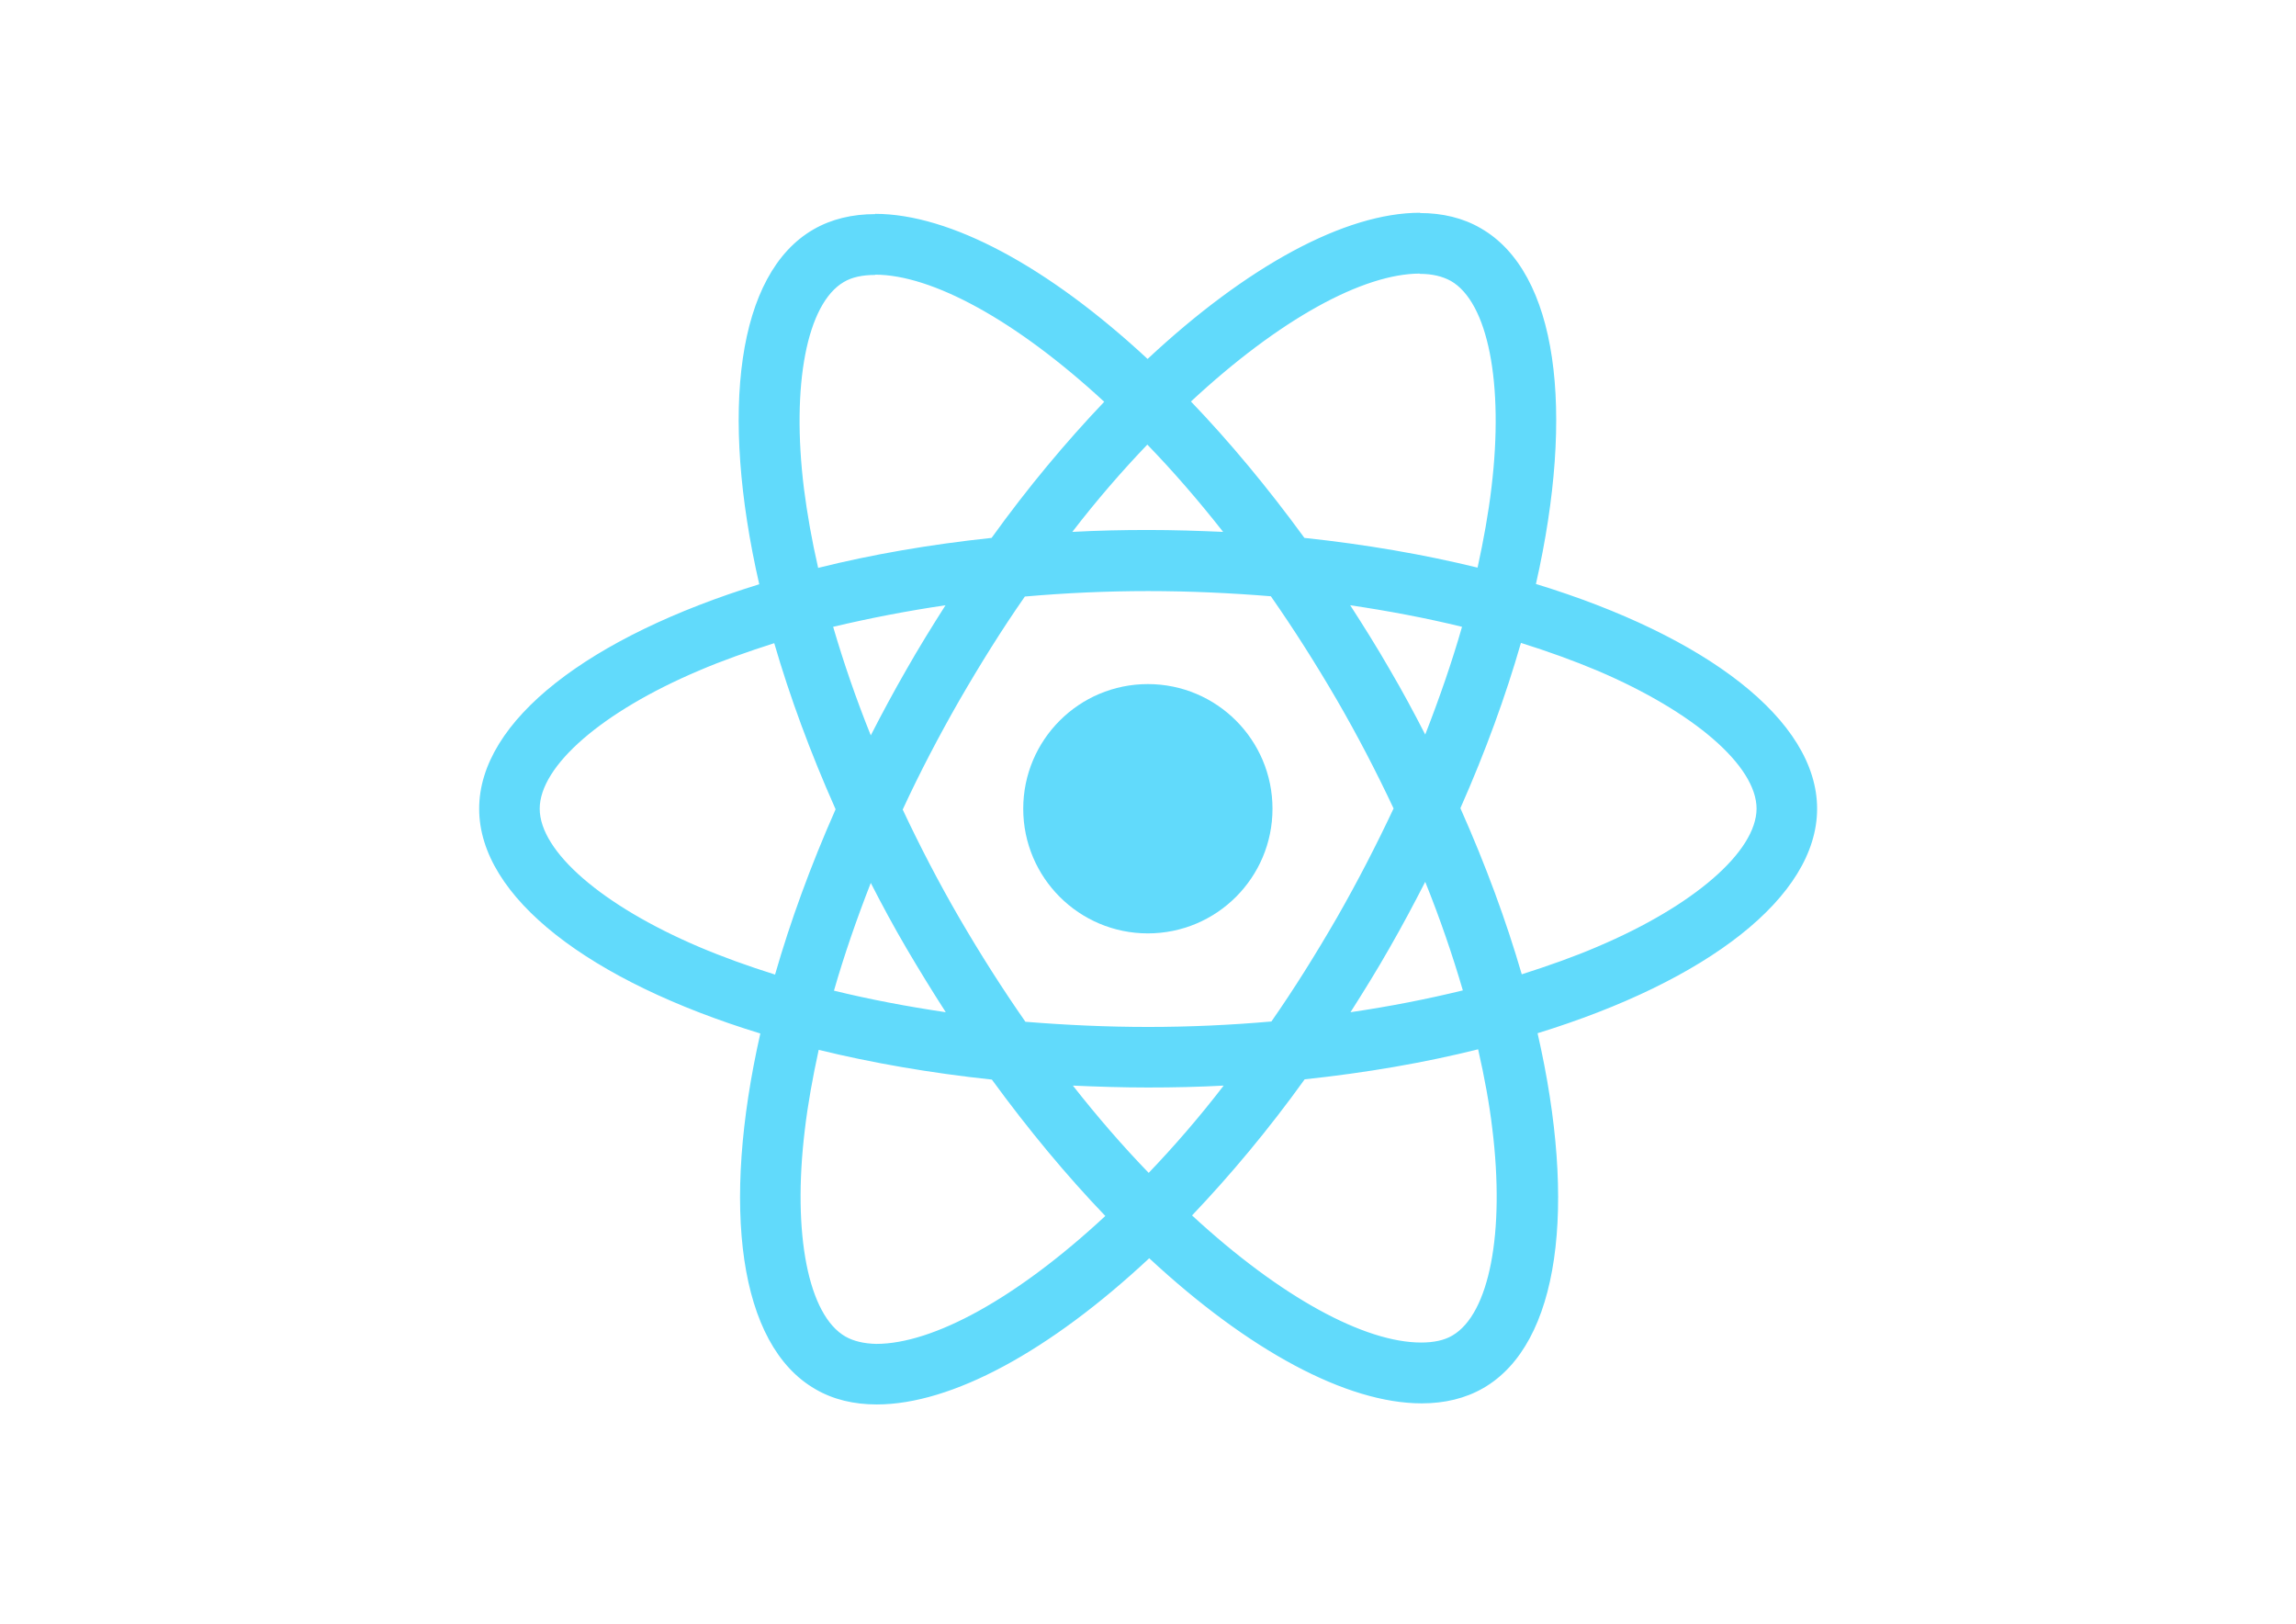
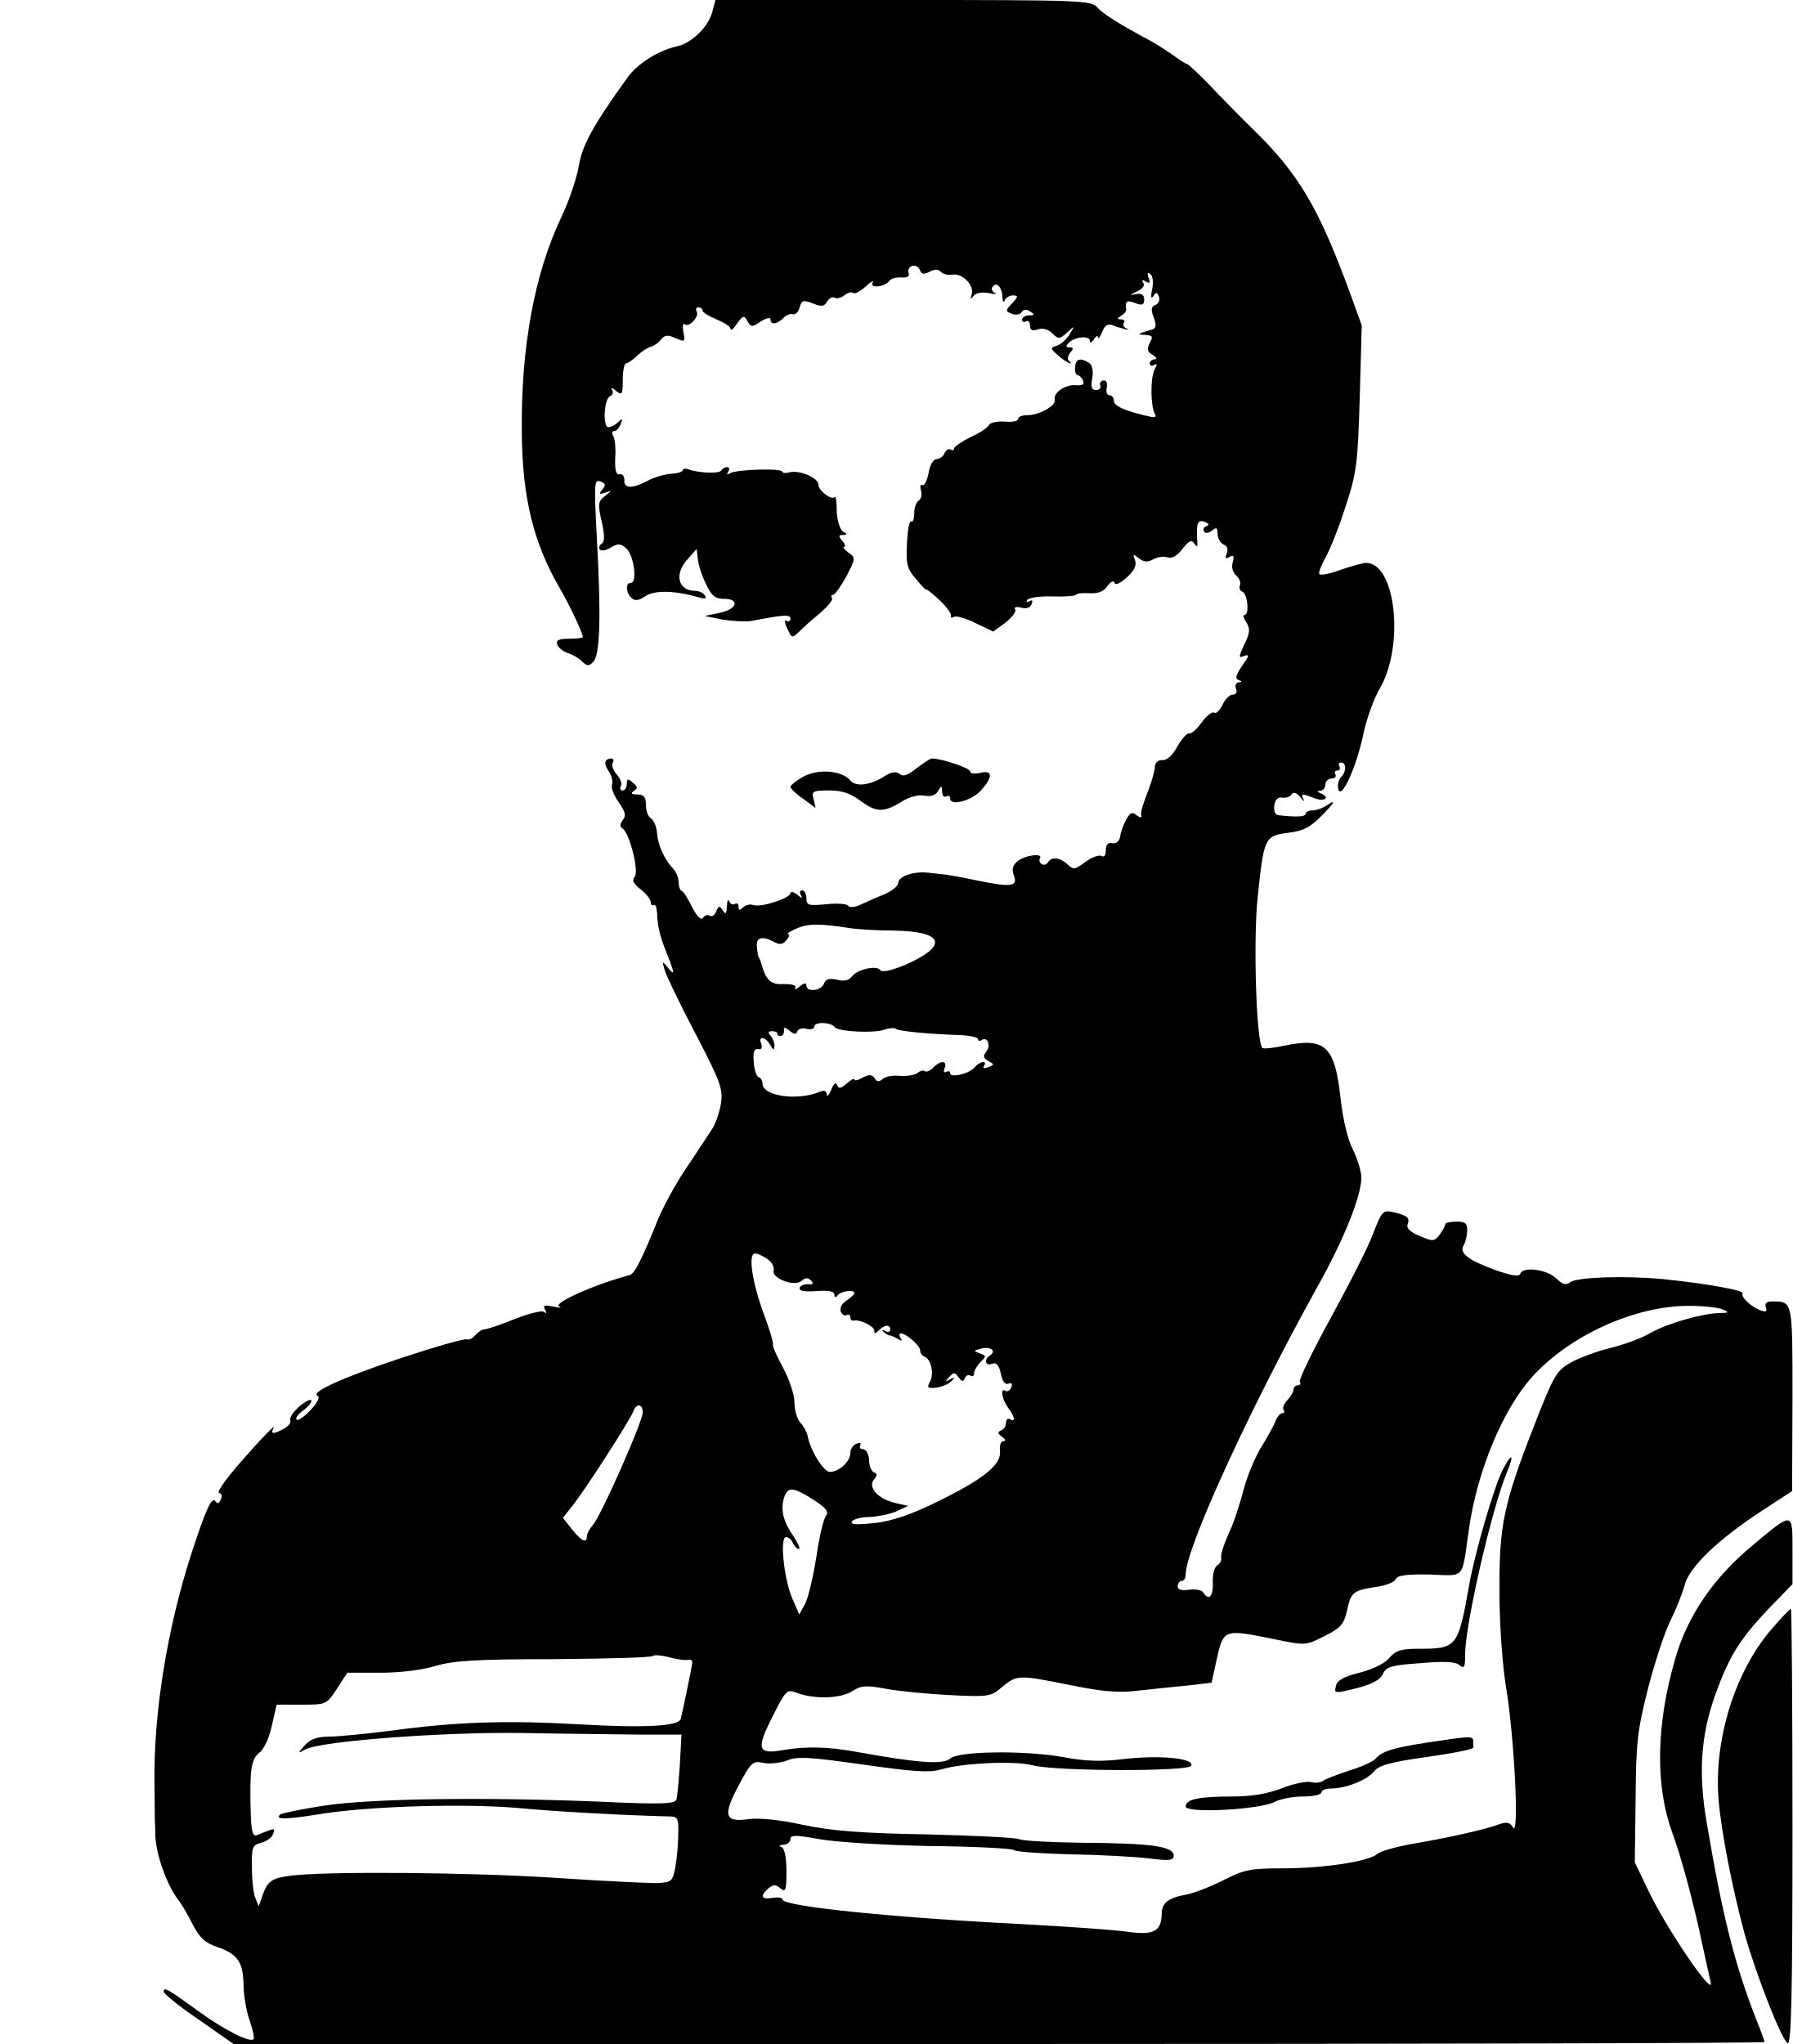
- <svg xmlns="http://www.w3.org/2000/svg" viewBox="0 0 841.9 595.3">
-   <g fill="#61DAFB">
-     <path d="M666.3 296.5c0-32.5-40.7-63.3-103.1-82.4 14.4-63.6 8-114.2-20.2-130.4-6.5-3.8-14.1-5.6-22.4-5.6v22.3c4.6 0 8.3.9 11.4 2.6 13.6 7.8 19.5 37.5 14.9 75.7-1.1 9.4-2.9 19.3-5.1 29.4-19.6-4.8-41-8.5-63.5-10.9-13.5-18.5-27.5-35.3-41.6-50 32.6-30.3 63.2-46.9 84-46.9V78c-27.5 0-63.5 19.6-99.9 53.6-36.4-33.8-72.4-53.2-99.9-53.2v22.3c20.7 0 51.4 16.5 84 46.6-14 14.7-28 31.4-41.3 49.9-22.6 2.4-44 6.1-63.6 11-2.3-10-4-19.7-5.2-29-4.7-38.2 1.1-67.9 14.6-75.8 3-1.8 6.9-2.6 11.5-2.6V78.5c-8.4 0-16 1.8-22.6 5.6-28.1 16.2-34.4 66.7-19.9 130.1-62.2 19.2-102.7 49.9-102.7 82.3 0 32.5 40.7 63.3 103.1 82.4-14.4 63.6-8 114.2 20.2 130.4 6.5 3.8 14.1 5.6 22.5 5.6 27.5 0 63.5-19.6 99.9-53.6 36.4 33.8 72.4 53.2 99.9 53.2 8.4 0 16-1.8 22.6-5.6 28.1-16.2 34.4-66.7 19.9-130.1 62-19.1 102.5-49.9 102.5-82.3zm-130.2-66.7c-3.7 12.9-8.3 26.2-13.5 39.5-4.1-8-8.4-16-13.1-24-4.6-8-9.5-15.8-14.4-23.4 14.2 2.1 27.9 4.7 41 7.9zm-45.8 106.5c-7.8 13.5-15.8 26.3-24.1 38.2-14.9 1.3-30 2-45.2 2-15.1 0-30.2-.7-45-1.9-8.3-11.9-16.4-24.6-24.2-38-7.6-13.1-14.5-26.4-20.8-39.8 6.2-13.4 13.2-26.8 20.7-39.9 7.8-13.5 15.8-26.3 24.1-38.2 14.9-1.3 30-2 45.2-2 15.1 0 30.2.7 45 1.9 8.3 11.9 16.4 24.6 24.2 38 7.6 13.1 14.5 26.4 20.8 39.8-6.3 13.4-13.2 26.8-20.7 39.9zm32.3-13c5.4 13.4 10 26.8 13.8 39.8-13.1 3.2-26.9 5.9-41.2 8 4.9-7.7 9.8-15.6 14.4-23.7 4.6-8 8.9-16.1 13-24.1zM421.2 430c-9.3-9.6-18.6-20.3-27.8-32 9 .4 18.2.7 27.5.7 9.4 0 18.7-.2 27.8-.7-9 11.7-18.3 22.4-27.5 32zm-74.4-58.9c-14.2-2.1-27.9-4.7-41-7.9 3.7-12.9 8.3-26.2 13.5-39.5 4.1 8 8.4 16 13.1 24 4.7 8 9.5 15.8 14.4 23.4zM420.7 163c9.3 9.6 18.6 20.3 27.8 32-9-.4-18.2-.7-27.5-.7-9.4 0-18.7.2-27.8.7 9-11.7 18.3-22.4 27.5-32zm-74 58.9c-4.9 7.7-9.8 15.6-14.4 23.7-4.6 8-8.9 16-13 24-5.4-13.4-10-26.8-13.8-39.8 13.1-3.1 26.9-5.8 41.2-7.9zm-90.5 125.2c-35.4-15.1-58.3-34.9-58.3-50.6 0-15.7 22.9-35.6 58.3-50.6 8.6-3.7 18-7 27.7-10.1 5.7 19.6 13.2 40 22.5 60.9-9.2 20.8-16.6 41.1-22.2 60.6-9.9-3.1-19.3-6.5-28-10.2zM310 490c-13.6-7.8-19.5-37.5-14.9-75.7 1.1-9.4 2.9-19.3 5.1-29.4 19.6 4.8 41 8.5 63.5 10.9 13.5 18.5 27.5 35.3 41.6 50-32.6 30.3-63.2 46.9-84 46.9-4.5-.1-8.3-1-11.3-2.7zm237.2-76.2c4.7 38.2-1.1 67.9-14.6 75.8-3 1.8-6.9 2.6-11.5 2.6-20.7 0-51.4-16.5-84-46.6 14-14.7 28-31.4 41.3-49.9 22.6-2.4 44-6.1 63.6-11 2.3 10.1 4.1 19.8 5.2 29.1zm38.5-66.7c-8.6 3.7-18 7-27.7 10.1-5.7-19.6-13.2-40-22.5-60.9 9.2-20.8 16.6-41.1 22.2-60.6 9.9 3.1 19.3 6.5 28.1 10.2 35.4 15.1 58.3 34.9 58.3 50.6-.1 15.7-23 35.6-58.4 50.6zM320.8 78.4z" />
-     <circle cx="420.9" cy="296.5" r="45.7" />
-     <path d="M520.5 78.1z" />
+ <svg xmlns="http://www.w3.org/2000/svg" version="1.0" width="449pt" height="512pt" viewBox="0 0 449 512" preserveAspectRatio="xMidYMid meet">
+   <g transform="translate(0,512) scale(0.1,-0.1)" fill="#000000" stroke="none">
+     <path d="M1785 5093 c-9 -39 -52 -81 -89 -89 -46 -10 -99 -43 -124 -78 -85 -118 -114 -170 -122 -221 -5 -30 -24 -87 -43 -127 -68 -142 -102 -327 -100 -538 1 -165 29 -280 95 -393 25 -43 58 -113 58 -123 0 -2 -16 -4 -35 -4 -26 0 -33 -4 -29 -15 3 -8 15 -17 27 -21 12 -4 28 -13 35 -21 13 -12 17 -12 28 -1 17 17 20 113 9 311 -7 136 -7 147 9 141 13 -5 14 -9 5 -20 -10 -12 -8 -13 7 -8 18 6 18 6 0 -8 -18 -14 -19 -20 -9 -64 8 -36 8 -51 0 -56 -6 -4 -8 -10 -4 -15 4 -4 17 -1 28 6 17 10 24 10 38 -3 19 -17 28 -86 11 -86 -13 0 -13 -23 1 -37 9 -9 18 -8 36 4 23 15 74 14 132 -3 17 -5 22 -4 17 4 -4 7 -15 12 -25 12 -43 0 -53 43 -18 80 l22 25 3 -25 c1 -14 10 -42 20 -62 14 -30 23 -38 45 -38 41 0 34 -26 -10 -35 l-38 -8 45 -9 c25 -4 59 -6 75 -3 82 16 95 16 95 5 0 -6 -5 -8 -10 -5 -6 4 -5 -5 2 -19 11 -25 12 -25 29 -9 10 10 33 31 53 47 19 17 33 33 30 38 -3 4 -2 8 3 8 4 0 19 21 33 46 23 45 24 47 5 60 -10 8 -15 14 -11 14 5 0 3 7 -4 15 -10 12 -10 15 1 15 12 0 12 2 0 9 -7 5 -14 27 -15 49 0 22 -2 39 -5 37 -8 -9 -41 16 -41 31 0 17 -47 37 -72 31 -10 -3 -18 -2 -18 1 0 10 -115 6 -130 -3 -9 -5 -11 -4 -6 3 4 7 3 12 -3 12 -5 0 -12 -4 -15 -9 -5 -8 -58 -6 -83 4 -7 2 -13 1 -13 -3 0 -4 -13 -8 -30 -9 -16 -1 -43 -9 -59 -18 -39 -20 -59 -19 -57 3 0 9 -5 16 -12 14 -9 -2 -12 10 -11 41 2 24 -1 49 -5 55 -4 7 -3 12 2 12 6 0 13 8 17 18 5 14 4 15 -6 5 -7 -7 -18 -13 -25 -13 -15 0 -11 73 5 78 6 2 8 9 4 15 -4 7 1 6 10 -2 15 -12 17 -10 17 28 0 22 4 41 8 41 5 0 18 9 29 20 12 11 28 21 35 22 7 2 18 10 24 18 9 11 17 12 36 3 23 -10 25 -10 20 15 -3 15 -1 24 3 20 10 -10 38 19 30 32 -3 5 -1 10 4 10 6 0 11 -4 11 -8 0 -5 16 -14 35 -22 19 -8 35 -18 35 -24 0 -6 7 0 16 13 15 21 18 22 26 7 9 -16 12 -16 34 -1 13 8 24 11 24 5 0 -14 16 -13 32 3 7 8 18 12 24 10 6 -2 14 5 17 17 5 18 9 19 33 10 22 -9 29 -8 36 5 5 8 14 13 19 9 5 -3 17 0 25 7 8 6 17 9 21 5 4 -3 18 4 31 16 14 13 22 17 18 10 -9 -15 32 -11 42 5 4 5 17 9 30 8 15 -1 21 3 18 11 -3 7 1 15 9 18 7 2 16 -2 19 -10 4 -11 10 -12 24 -5 13 7 22 7 29 0 6 -6 19 -9 29 -7 25 4 55 -27 48 -49 -4 -13 -3 -14 4 -5 5 8 20 11 38 8 16 -4 23 -3 16 0 -6 3 -10 10 -6 15 9 15 24 0 25 -24 0 -12 3 -16 6 -9 2 6 12 12 20 12 14 0 14 -3 -2 -20 -17 -18 -17 -20 0 -26 9 -4 20 -2 24 4 4 7 12 8 21 2 13 -8 12 -10 -2 -10 -10 0 -18 -5 -18 -11 0 -5 5 -7 10 -4 6 3 10 -1 10 -10 0 -12 6 -15 20 -10 12 4 26 0 36 -10 15 -15 18 -15 37 2 19 18 20 18 6 -5 -8 -12 -22 -25 -32 -28 -17 -5 -16 -7 4 -25 20 -17 41 -27 26 -12 -4 3 -2 12 4 20 9 10 8 13 -2 13 -10 0 -10 3 -1 12 15 15 52 18 52 4 0 -6 5 -4 10 4 5 8 10 11 10 5 1 -5 6 1 11 14 7 17 14 21 27 16 9 -4 24 -8 32 -10 8 -1 9 0 2 2 -7 3 -10 9 -7 14 4 5 0 9 -7 9 -10 0 -10 2 0 9 8 4 13 11 13 15 -3 22 1 25 22 17 18 -7 23 -5 23 9 0 12 -7 16 -21 13 -16 -3 -16 -2 3 7 14 6 20 15 16 21 -5 8 -3 9 6 4 10 -6 12 -4 7 9 -4 11 -3 15 4 10 6 -4 9 -19 5 -38 -4 -19 -3 -26 3 -18 7 11 9 11 14 -1 3 -9 -1 -18 -9 -21 -10 -4 -12 -11 -4 -31 7 -19 6 -27 -3 -30 -38 -11 -41 -13 -19 -14 19 -1 21 -4 12 -20 -8 -16 -6 -22 7 -30 10 -6 12 -11 6 -11 -7 0 -13 -5 -13 -11 0 -5 5 -7 11 -3 8 4 8 1 1 -12 -11 -21 -10 -93 1 -111 5 -7 0 -10 -15 -6 -59 13 -88 26 -88 39 0 8 -5 14 -11 14 -6 0 -9 8 -7 18 3 11 0 19 -7 19 -7 0 -11 -6 -9 -12 3 -6 -2 -12 -10 -12 -12 0 -14 8 -10 30 3 19 0 33 -8 38 -22 14 -34 10 -35 -11 -1 -11 2 -20 7 -20 4 0 10 -6 13 -14 4 -9 -2 -12 -17 -11 -26 3 -58 -18 -54 -36 4 -15 -38 -39 -69 -39 -13 0 -23 -4 -23 -10 0 -5 -16 -8 -35 -6 -19 1 -36 -3 -38 -9 -3 -6 -23 -20 -46 -30 -22 -11 -41 -24 -41 -28 0 -5 -4 -6 -9 -3 -5 3 -11 -1 -15 -9 -3 -8 -12 -15 -20 -15 -8 0 -17 -15 -20 -35 -4 -20 -11 -33 -16 -30 -4 3 -6 -3 -3 -14 3 -10 0 -22 -6 -25 -6 -4 -11 -18 -11 -32 0 -14 -3 -23 -8 -20 -4 2 -9 -23 -10 -55 -3 -52 0 -64 23 -90 14 -17 25 -28 25 -26 0 3 15 -9 33 -26 17 -16 31 -34 29 -39 -1 -5 2 -7 8 -3 6 3 30 -4 54 -16 l44 -21 30 22 c17 13 28 28 25 33 -4 6 2 8 15 5 13 -4 23 0 26 9 4 9 2 11 -6 7 -6 -4 -8 -3 -5 3 4 6 32 10 62 9 31 -1 58 1 60 4 2 4 18 5 35 4 20 -1 35 4 44 18 8 11 15 15 18 8 2 -7 14 -1 31 14 18 17 25 30 20 43 -6 16 -5 16 9 5 13 -10 22 -11 37 -3 11 6 27 8 35 5 11 -4 24 3 38 21 16 21 23 24 30 13 7 -10 8 -8 7 7 -3 44 1 54 18 48 11 -4 13 -8 5 -11 -7 -2 -9 -8 -6 -13 3 -6 11 -5 20 2 11 9 14 8 14 -9 0 -11 7 -22 15 -26 9 -3 12 -12 8 -22 -5 -13 -3 -15 7 -9 10 6 12 3 8 -13 -4 -12 0 -26 8 -33 8 -7 13 -18 10 -25 -3 -7 0 -14 6 -16 13 -5 18 -58 6 -58 -5 0 -3 -9 4 -19 10 -16 9 -27 -5 -55 -15 -33 -15 -35 0 -29 14 5 12 0 -5 -24 -16 -23 -19 -33 -10 -36 10 -4 10 -6 1 -6 -7 -1 -10 -8 -7 -16 4 -9 0 -15 -8 -15 -8 0 -20 -12 -26 -26 -7 -14 -16 -23 -21 -19 -5 3 -19 -8 -31 -25 -12 -16 -26 -29 -31 -27 -6 1 -19 -14 -30 -33 -11 -21 -26 -35 -37 -34 -10 1 -18 -6 -19 -15 0 -9 -6 -32 -13 -51 -22 -58 -23 -65 -21 -74 1 -5 -4 -4 -12 2 -11 9 -16 7 -26 -11 -7 -13 -14 -32 -15 -42 -2 -12 -10 -19 -20 -17 -11 2 -16 -4 -16 -18 0 -13 -4 -18 -11 -14 -6 3 -24 -3 -40 -15 -27 -20 -31 -20 -45 -6 -18 17 -40 20 -49 5 -4 -6 -11 -8 -16 -4 -5 3 -7 9 -4 14 9 14 -39 8 -57 -8 -12 -10 -14 -20 -8 -36 10 -27 -8 -29 -95 -11 -33 7 -67 13 -75 14 -8 1 -28 3 -45 5 -37 4 -75 -9 -75 -26 0 -7 -15 -19 -32 -27 -18 -7 -45 -19 -60 -26 -16 -8 -30 -9 -33 -4 -3 5 -28 7 -55 4 -45 -4 -50 -3 -50 15 0 11 -5 20 -11 20 -5 0 -7 -6 -3 -12 5 -9 2 -9 -9 1 -9 7 -17 9 -17 4 0 -13 -75 -37 -93 -30 -8 3 -20 0 -26 -6 -8 -8 -11 -8 -11 2 0 7 -4 10 -9 7 -5 -4 -12 0 -14 6 -3 7 -6 2 -6 -12 -1 -19 -3 -22 -11 -10 -8 12 -10 12 -16 -3 -3 -9 -11 -14 -16 -11 -6 4 -13 1 -17 -5 -5 -7 -15 3 -27 26 -10 21 -22 40 -26 41 -5 2 -8 12 -8 22 0 10 -6 25 -12 32 -24 25 -40 61 -42 90 -1 16 -8 33 -15 38 -8 4 -13 19 -13 34 0 20 -6 26 -22 26 -15 0 -17 3 -8 9 10 6 10 10 -3 21 -12 10 -15 10 -15 -4 0 -9 -5 -16 -11 -16 -5 0 -7 5 -4 11 4 5 -1 19 -10 29 -9 10 -14 24 -10 29 3 6 2 11 -3 11 -18 0 -21 -13 -7 -32 7 -11 11 -26 8 -34 -3 -7 5 -27 17 -44 17 -24 19 -34 10 -44 -7 -10 -8 -16 -1 -21 18 -11 42 -107 31 -121 -8 -9 -4 -17 15 -32 14 -11 25 -25 25 -32 0 -6 3 -9 8 -7 4 3 7 -7 8 -21 1 -32 7 -57 23 -97 21 -53 22 -61 5 -40 -16 19 -16 19 -9 -5 4 -14 38 -85 77 -159 63 -121 69 -138 64 -175 -4 -23 -14 -53 -24 -67 -9 -14 -38 -57 -63 -95 -26 -38 -56 -94 -69 -124 -41 -102 -60 -141 -73 -144 -87 -23 -195 -71 -176 -79 8 -4 1 -3 -15 0 -22 5 -27 3 -21 -7 5 -9 4 -11 -3 -6 -6 4 -40 -5 -75 -19 -35 -14 -68 -25 -74 -25 -6 0 -16 -7 -23 -15 -7 -8 -16 -12 -20 -10 -5 3 -78 -18 -163 -46 -148 -49 -234 -88 -211 -96 6 -2 -1 -17 -18 -35 -16 -17 -32 -28 -35 -24 -4 3 3 13 15 22 12 8 22 20 22 25 0 6 -13 0 -29 -13 -15 -13 -26 -28 -24 -35 3 -6 -5 -16 -16 -22 -26 -14 -34 -14 -26 2 10 17 -62 -60 -108 -116 -21 -26 -34 -47 -28 -47 6 0 8 -7 4 -16 -4 -10 -8 -12 -13 -5 -9 15 -25 -21 -61 -132 -61 -189 -95 -402 -92 -577 0 -41 1 -84 1 -95 1 -11 1 -24 1 -30 1 -49 29 -128 59 -166 7 -9 23 -36 35 -60 17 -33 31 -46 61 -56 51 -17 65 -38 66 -94 0 -26 7 -66 15 -89 8 -24 13 -45 10 -48 -9 -9 -71 22 -135 68 -81 59 -90 64 -90 51 0 -5 39 -37 88 -70 l87 -61 1918 0 c1054 0 1917 2 1917 5 0 2 -9 28 -21 57 -54 138 -84 257 -124 493 -21 122 -15 217 21 318 35 98 62 141 133 216 l61 63 0 84 c0 99 2 98 -100 13 -98 -81 -164 -178 -194 -285 -48 -165 -50 -318 -7 -435 22 -59 54 -178 75 -279 8 -36 17 -78 21 -95 10 -43 -108 130 -154 225 l-36 75 2 160 c1 144 5 172 32 279 17 65 42 141 56 168 13 26 29 66 35 88 12 46 85 115 197 188 l72 47 1 231 c0 249 1 244 -52 244 -13 0 -18 -5 -15 -14 4 -11 1 -13 -11 -9 -24 8 -52 34 -47 43 5 8 -92 25 -200 36 -95 9 -216 5 -232 -8 -10 -8 -19 -6 -36 11 -25 22 -83 29 -89 10 -3 -8 -24 -4 -66 11 -67 25 -88 42 -75 62 4 7 8 23 8 35 1 19 -5 23 -27 23 -15 0 -28 -3 -28 -7 0 -5 -7 -16 -14 -26 -13 -17 -17 -17 -50 -3 -24 10 -34 20 -30 29 6 17 0 22 -37 31 -25 5 -28 2 -49 -53 -12 -33 -60 -127 -106 -211 -46 -84 -81 -156 -78 -161 3 -5 0 -9 -5 -9 -6 0 -11 -5 -11 -11 0 -6 -7 -17 -15 -26 -8 -8 -13 -19 -10 -24 4 -5 2 -9 -3 -9 -5 0 -12 -8 -16 -17 -3 -10 -19 -39 -35 -65 -16 -25 -37 -75 -46 -110 -9 -35 -23 -76 -30 -93 -21 -46 -28 -69 -26 -79 1 -5 -3 -13 -10 -17 -7 -4 -12 -23 -11 -43 1 -35 -10 -47 -24 -25 -3 6 -19 9 -35 7 -20 -3 -29 0 -29 9 0 7 5 13 10 13 6 0 10 7 10 16 0 66 162 418 329 719 67 119 111 229 111 275 0 16 -10 48 -21 70 -13 25 -25 75 -31 128 -14 131 -38 154 -139 133 -29 -6 -54 -9 -57 -6 -15 15 -23 267 -12 374 16 153 17 157 77 165 40 5 56 14 89 48 24 25 30 35 14 25 -13 -10 -32 -17 -42 -17 -10 0 -18 -4 -18 -9 0 -7 -23 -8 -68 -3 -8 1 -12 11 -10 25 2 14 9 21 20 19 9 -1 20 2 23 8 5 7 12 5 22 -7 8 -10 12 -12 8 -5 -7 15 -4 15 29 2 26 -9 38 3 14 13 -10 4 -10 6 0 6 6 1 12 8 12 16 0 8 7 15 16 15 8 0 12 5 9 10 -3 6 -1 10 5 10 6 0 8 5 5 10 -3 6 -1 10 4 10 14 0 14 -23 0 -37 -6 -6 -9 -19 -7 -29 7 -31 46 55 63 137 8 39 27 90 41 114 63 108 40 315 -34 315 -8 0 -36 -8 -63 -17 -26 -10 -51 -15 -54 -11 -3 3 4 21 15 41 11 19 34 76 50 127 28 84 31 107 36 274 l5 181 -29 80 c-78 213 -128 298 -240 408 -37 36 -89 89 -115 117 -27 27 -51 50 -54 50 -3 0 -19 10 -36 23 -18 12 -41 27 -52 33 -77 41 -122 69 -136 85 -16 18 -38 19 -487 19 l-470 0 -7 -27z m345 -2298 c19 -3 69 -6 110 -6 88 -2 121 -19 92 -48 -28 -27 -119 -64 -127 -51 -8 13 -58 2 -71 -16 -8 -10 -20 -13 -38 -8 -19 4 -28 2 -32 -10 -7 -18 -44 -22 -44 -5 0 8 -6 7 -17 -2 -9 -8 -14 -9 -11 -4 4 7 -7 10 -29 10 -34 -2 -45 10 -58 58 -2 4 -3 8 -5 10 -1 1 -3 12 -4 25 -3 24 13 29 44 12 13 -7 21 -6 30 5 7 8 9 15 4 15 -5 1 5 7 21 14 29 13 57 13 135 1z m-39 -248 c8 -11 99 -16 125 -6 12 4 25 5 28 2 6 -6 80 -13 163 -16 24 -1 43 -6 43 -10 0 -5 4 -6 9 -2 15 9 24 -14 11 -30 -8 -10 -7 -16 6 -23 15 -8 15 -9 0 -15 -10 -4 -15 -3 -11 3 9 15 -11 12 -24 -4 -14 -16 -61 -27 -61 -14 0 5 -4 6 -10 3 -6 -3 -7 1 -4 9 8 20 -10 21 -29 1 -8 -8 -17 -11 -21 -8 -3 3 -11 1 -18 -5 -7 -5 -26 -8 -43 -7 -16 2 -36 -1 -43 -7 -10 -9 -16 -8 -21 1 -7 10 -13 10 -30 2 -11 -7 -21 -9 -21 -5 0 4 -9 -1 -19 -10 -15 -13 -20 -14 -24 -4 -3 8 -9 4 -15 -12 -6 -14 -11 -19 -11 -11 -1 9 -7 11 -18 6 -56 -23 -143 -11 -143 21 0 7 -4 14 -10 16 -5 2 -11 19 -12 38 -2 25 1 34 11 32 8 -2 11 3 8 13 -9 21 10 19 22 -2 9 -15 10 -15 11 -2 0 8 -5 20 -10 25 -7 7 -6 11 4 11 8 0 14 -3 13 -6 -1 -3 3 -6 8 -6 6 0 9 6 9 13 -2 10 1 10 14 0 11 -9 16 -10 19 -2 2 7 13 10 23 7 11 -3 20 0 20 6 0 12 42 11 51 -2z m-167 -582 c10 -7 16 -20 14 -27 -7 -19 51 -42 69 -27 10 9 17 9 24 2 8 -8 6 -11 -6 -10 -10 1 -20 -3 -22 -9 -2 -8 11 -10 42 -8 30 2 45 0 45 -9 0 -7 3 -8 8 -2 8 11 42 16 42 6 0 -3 -9 -12 -20 -19 -11 -7 -17 -18 -14 -27 3 -8 10 -12 15 -9 5 3 9 0 9 -5 0 -6 3 -10 8 -9 15 4 52 -14 52 -25 0 -8 3 -8 12 1 15 15 28 15 28 1 0 -5 -6 -7 -12 -3 -8 4 -10 3 -5 -2 5 -5 12 -9 15 -9 4 0 13 -4 21 -9 10 -6 12 -5 7 2 -4 7 -4 12 1 12 14 -1 48 -31 48 -43 0 -7 5 -13 10 -15 17 -5 25 -42 15 -62 -9 -16 -7 -18 15 -16 14 2 31 9 38 16 10 10 9 11 -3 5 -12 -7 -13 -6 -2 6 11 12 14 12 23 -1 8 -11 12 -12 16 -2 2 6 9 10 14 6 5 -3 9 0 9 6 0 6 7 19 16 28 15 15 15 16 -2 22 -16 6 -16 7 4 12 23 6 39 -6 22 -17 -16 -10 -12 -28 5 -21 11 4 17 -3 22 -25 4 -19 10 -28 19 -25 8 3 11 0 7 -9 -3 -8 -9 -12 -14 -9 -14 9 -10 -20 6 -42 17 -22 20 -38 5 -29 -5 3 -10 0 -10 -9 0 -8 -6 -17 -12 -19 -10 -4 -9 -8 2 -16 9 -6 10 -11 3 -11 -6 0 -10 -11 -8 -25 3 -34 -41 -70 -158 -127 -65 -32 -112 -48 -156 -53 -46 -5 -62 -4 -57 4 4 6 24 11 44 11 20 1 51 7 67 14 l30 14 -32 7 c-43 10 -70 39 -54 59 9 10 9 15 0 18 -6 2 -12 16 -12 31 -1 15 -8 27 -15 27 -7 0 -10 4 -7 10 3 6 -1 7 -9 4 -9 -3 -16 -14 -16 -24 0 -21 -29 -47 -51 -47 -16 0 -49 53 -56 90 -2 10 -10 25 -18 33 -8 9 -15 31 -15 51 0 20 -13 58 -29 88 -16 29 -27 55 -25 58 2 2 -7 33 -20 68 -32 85 -43 159 -25 159 8 0 22 -7 33 -15z m2391 -125 c17 -7 16 -9 -10 -9 -45 -2 -131 -27 -171 -50 -19 -12 -63 -28 -98 -37 -34 -8 -80 -25 -101 -37 -36 -20 -43 -32 -91 -155 -78 -200 -89 -252 -88 -422 0 -82 8 -186 17 -240 20 -121 33 -372 17 -348 -8 14 -16 15 -36 8 -30 -12 -133 -35 -224 -50 -36 -7 -72 -17 -80 -24 -22 -19 -136 -36 -237 -36 -80 0 -97 -3 -149 -30 -32 -16 -75 -33 -94 -36 -44 -8 -60 -21 -60 -48 -1 -44 -20 -54 -85 -45 -33 5 -150 13 -260 19 -336 17 -605 45 -605 62 0 5 -11 6 -25 4 -28 -5 -32 5 -10 24 12 10 18 10 30 0 13 -11 15 -5 15 43 0 35 -5 57 -12 60 -8 3 -6 6 5 6 9 1 17 7 17 14 0 11 13 11 73 0 39 -7 162 -15 273 -17 110 -1 206 -6 213 -10 7 -5 72 -9 144 -11 73 -1 160 -6 195 -10 52 -7 62 -5 62 7 0 23 -56 31 -225 32 -82 1 -155 5 -162 9 -7 4 -110 9 -230 12 -168 3 -240 9 -312 24 -59 13 -111 18 -138 14 -58 -8 -63 10 -22 86 31 58 35 61 62 55 15 -3 42 0 58 6 25 11 57 9 190 -10 128 -18 167 -21 197 -12 54 16 184 22 229 10 57 -15 391 -16 397 -1 8 19 -78 27 -167 17 -57 -7 -97 -6 -150 4 -96 18 -266 16 -287 -3 -18 -16 -81 -11 -236 17 -72 13 -126 14 -184 4 -62 -11 -66 3 -26 82 34 68 37 71 61 62 44 -17 111 -15 140 4 22 14 34 15 83 6 31 -6 103 -13 160 -16 99 -5 104 -4 133 21 37 30 40 30 170 4 78 -16 120 -20 169 -14 36 4 92 10 125 13 l60 7 11 51 c19 85 17 84 146 58 78 -16 79 -16 126 8 40 20 48 29 56 63 10 47 15 51 73 60 24 3 46 12 49 19 4 10 27 13 85 12 91 -3 80 -16 99 117 21 144 85 297 157 377 94 105 258 179 393 179 36 0 74 -4 85 -9z m-2705 -258 c0 -23 -105 -260 -125 -282 -8 -9 -15 -22 -15 -28 0 -19 -13 -13 -38 18 l-22 28 23 29 c28 34 145 215 153 237 8 22 24 20 24 -2z m428 -219 c31 -20 39 -30 31 -40 -6 -7 -17 -53 -24 -102 -8 -50 -20 -102 -28 -118 l-15 -27 -17 39 c-22 51 -32 155 -16 155 6 0 14 -7 17 -15 4 -8 10 -15 15 -15 5 0 -3 16 -16 36 -25 36 -31 68 -19 98 9 22 24 20 72 -11z m-316 -401 c7 2 13 -1 12 -7 -1 -11 -24 -123 -29 -141 -5 -18 -91 -23 -258 -13 -181 10 -304 6 -466 -16 -63 -8 -133 -15 -156 -15 -30 0 -47 -6 -61 -21 -19 -22 -19 -22 1 -11 40 21 348 44 542 41 103 -2 236 -3 294 -4 l106 0 -4 -75 c-3 -41 -6 -81 -9 -88 -3 -11 -40 -12 -191 -5 -291 12 -573 8 -692 -10 -57 -9 -106 -19 -109 -22 -14 -13 11 -13 94 0 124 21 367 28 504 16 94 -9 258 -18 378 -21 19 0 22 -5 21 -42 0 -24 -3 -61 -7 -83 -7 -38 -9 -40 -47 -42 -22 0 -134 5 -250 13 -215 14 -568 17 -664 6 -53 -7 -61 -13 -76 -57 l-7 -20 -8 20 c-5 11 -9 45 -9 76 -1 52 1 57 23 63 13 3 27 13 30 22 6 16 6 16 -41 -3 -10 -4 -14 12 -15 58 -3 106 1 133 22 149 11 8 25 38 31 68 l12 52 62 0 c62 0 63 0 89 40 l26 40 83 0 c50 0 105 7 138 17 44 13 100 17 296 17 133 1 244 4 248 8 3 3 21 2 40 -3 18 -5 39 -8 47 -7z" />
+     <path d="M3764 1438 c-21 -41 -69 -204 -84 -289 -28 -156 -30 -159 -128 -159 -42 0 -56 -4 -73 -24 -12 -14 -42 -28 -74 -36 -37 -9 -55 -19 -58 -31 -6 -22 -6 -22 58 -6 33 9 53 20 59 34 8 18 22 22 94 27 58 5 88 4 98 -5 12 -10 14 -5 14 27 0 75 67 366 105 457 19 46 12 49 -11 5z" />
+     <path d="M3575 755 c-86 -13 -114 -22 -130 -41 -5 -6 -35 -20 -65 -29 -30 -10 -60 -21 -66 -26 -5 -4 -19 -6 -30 -3 -11 3 -44 -4 -72 -15 -36 -14 -76 -21 -125 -21 -84 0 -117 -7 -117 -25 0 -18 184 -8 222 11 15 8 47 14 73 14 25 0 45 5 45 10 0 6 11 10 24 10 37 0 90 21 107 42 12 16 41 24 133 37 64 9 117 19 117 24 -1 4 -1 12 -1 17 0 12 -10 11 -115 -5z" />
+     <path d="M2295 3195 c-21 -17 -33 -21 -41 -14 -9 7 -20 6 -36 -4 -37 -24 -74 -29 -88 -12 -21 25 -79 30 -117 10 -18 -10 -33 -22 -33 -26 0 -4 14 -18 32 -30 l31 -23 -5 22 c-6 20 -2 22 39 22 32 0 53 -7 77 -25 40 -30 59 -31 103 -4 20 13 44 19 59 16 16 -3 28 1 34 12 8 14 9 14 10 -2 0 -10 5 -15 10 -12 6 3 10 1 10 -5 0 -20 54 -6 77 20 31 34 30 52 -2 44 -14 -3 -25 -2 -25 4 0 8 -74 33 -97 32 -4 -1 -21 -12 -38 -25z" />
+     <path d="M4441 1043 c-94 -106 -149 -280 -136 -433 7 -80 34 -219 65 -334 29 -103 94 -269 108 -274 9 -3 12 119 12 542 0 300 -2 546 -4 546 -2 0 -23 -21 -45 -47z" />
  </g>
</svg>
